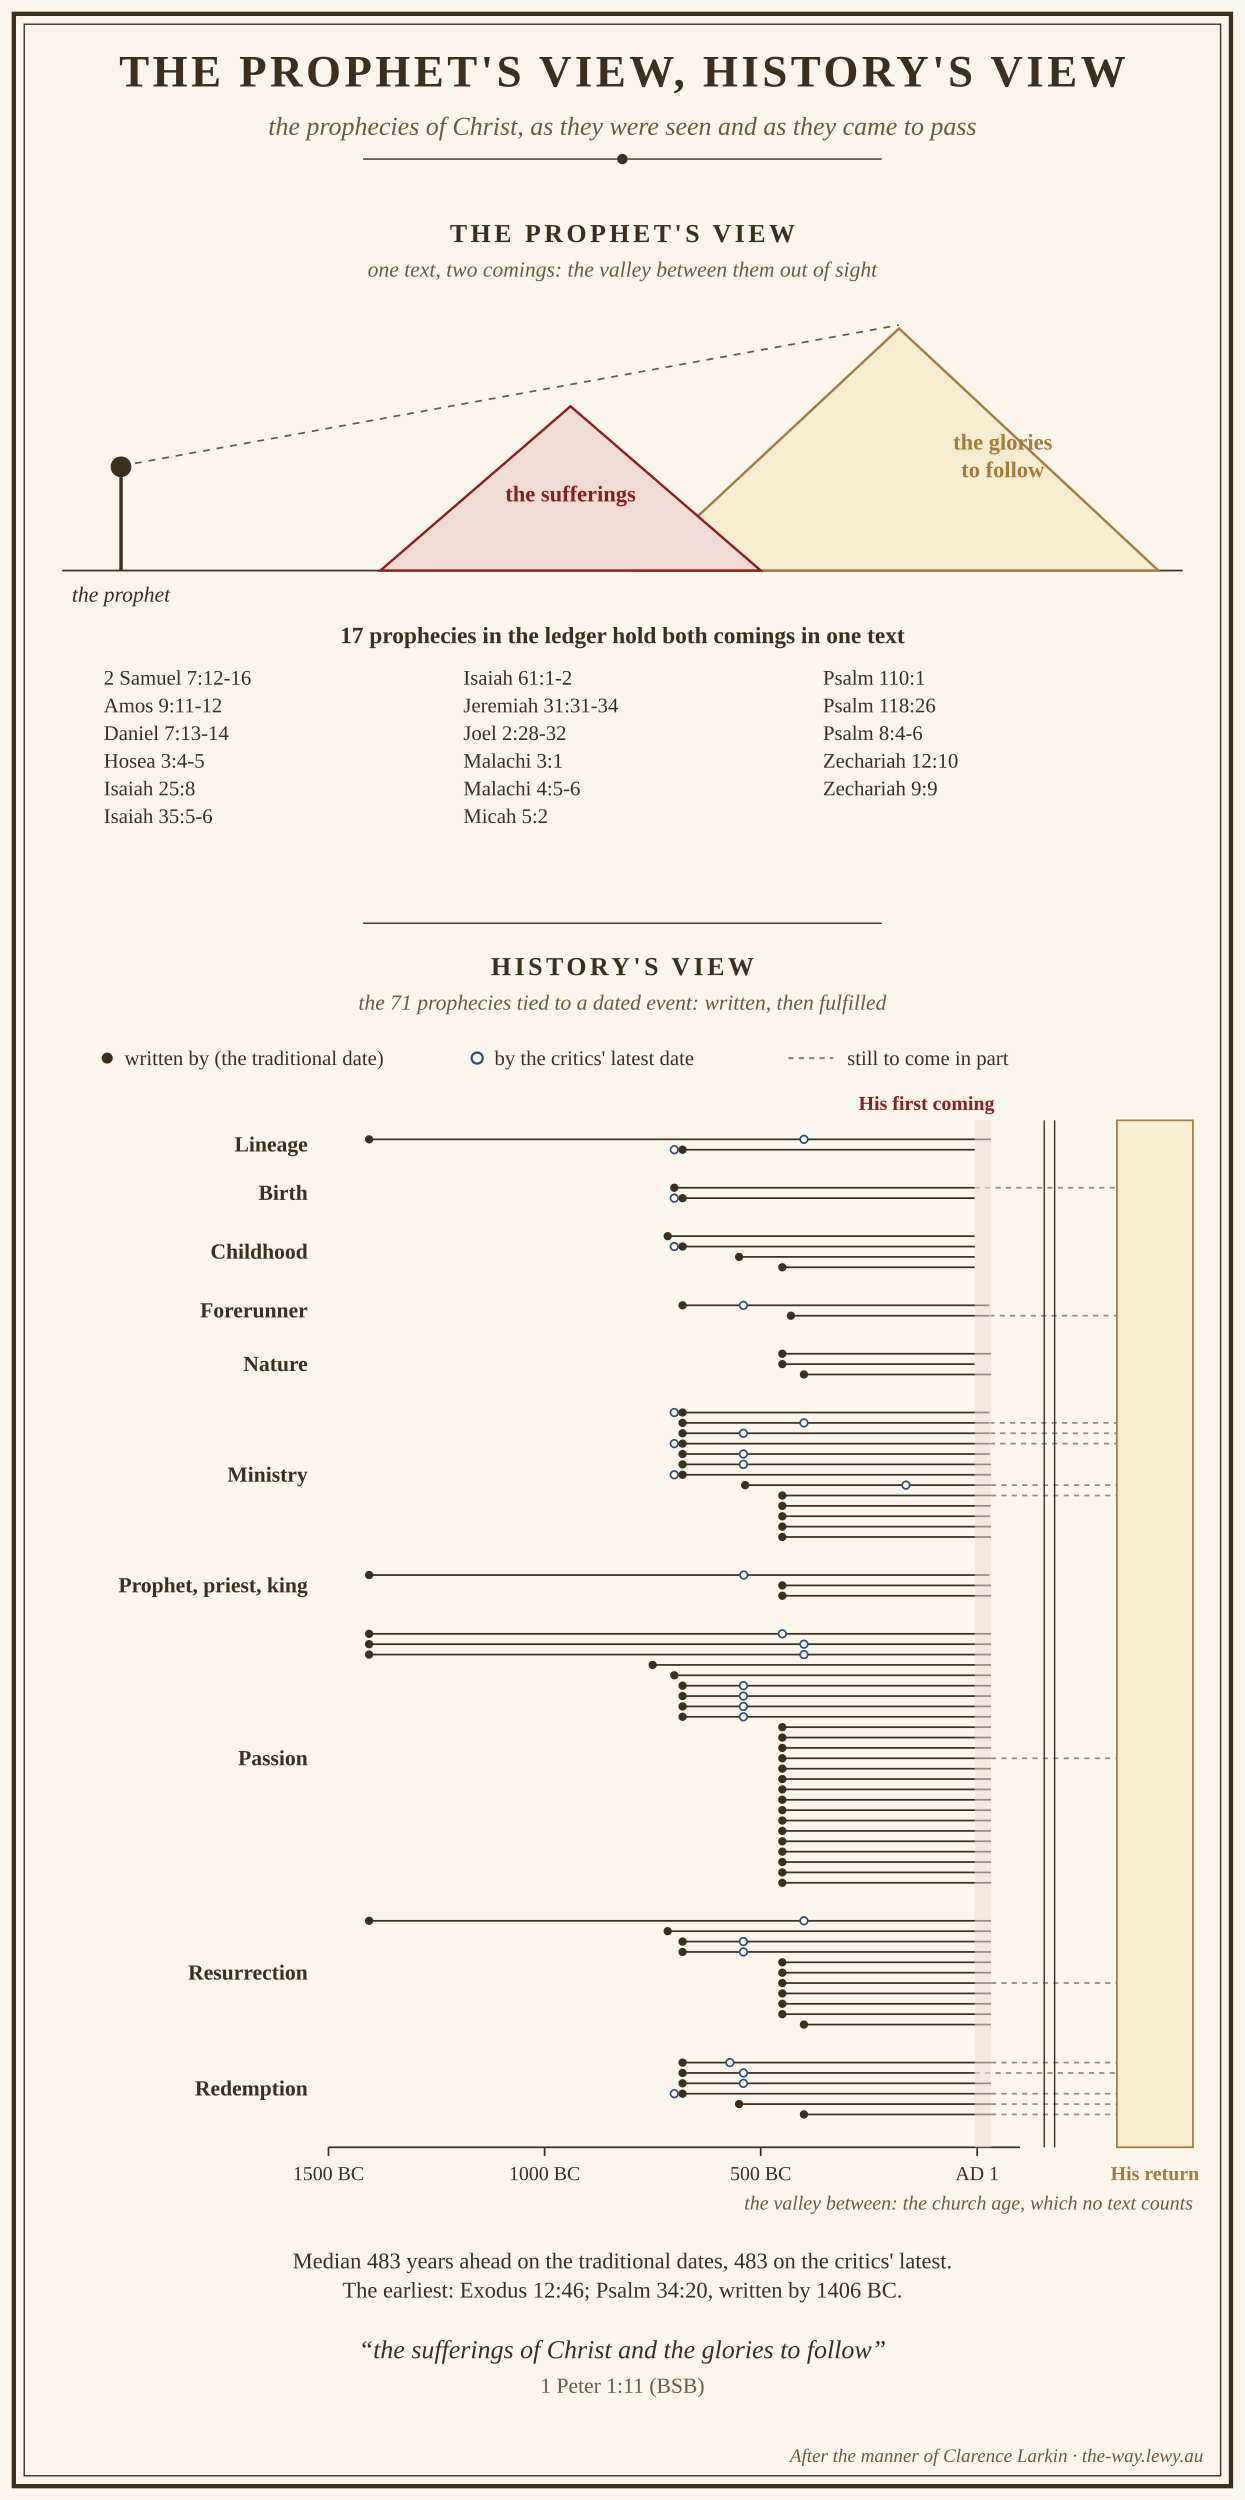
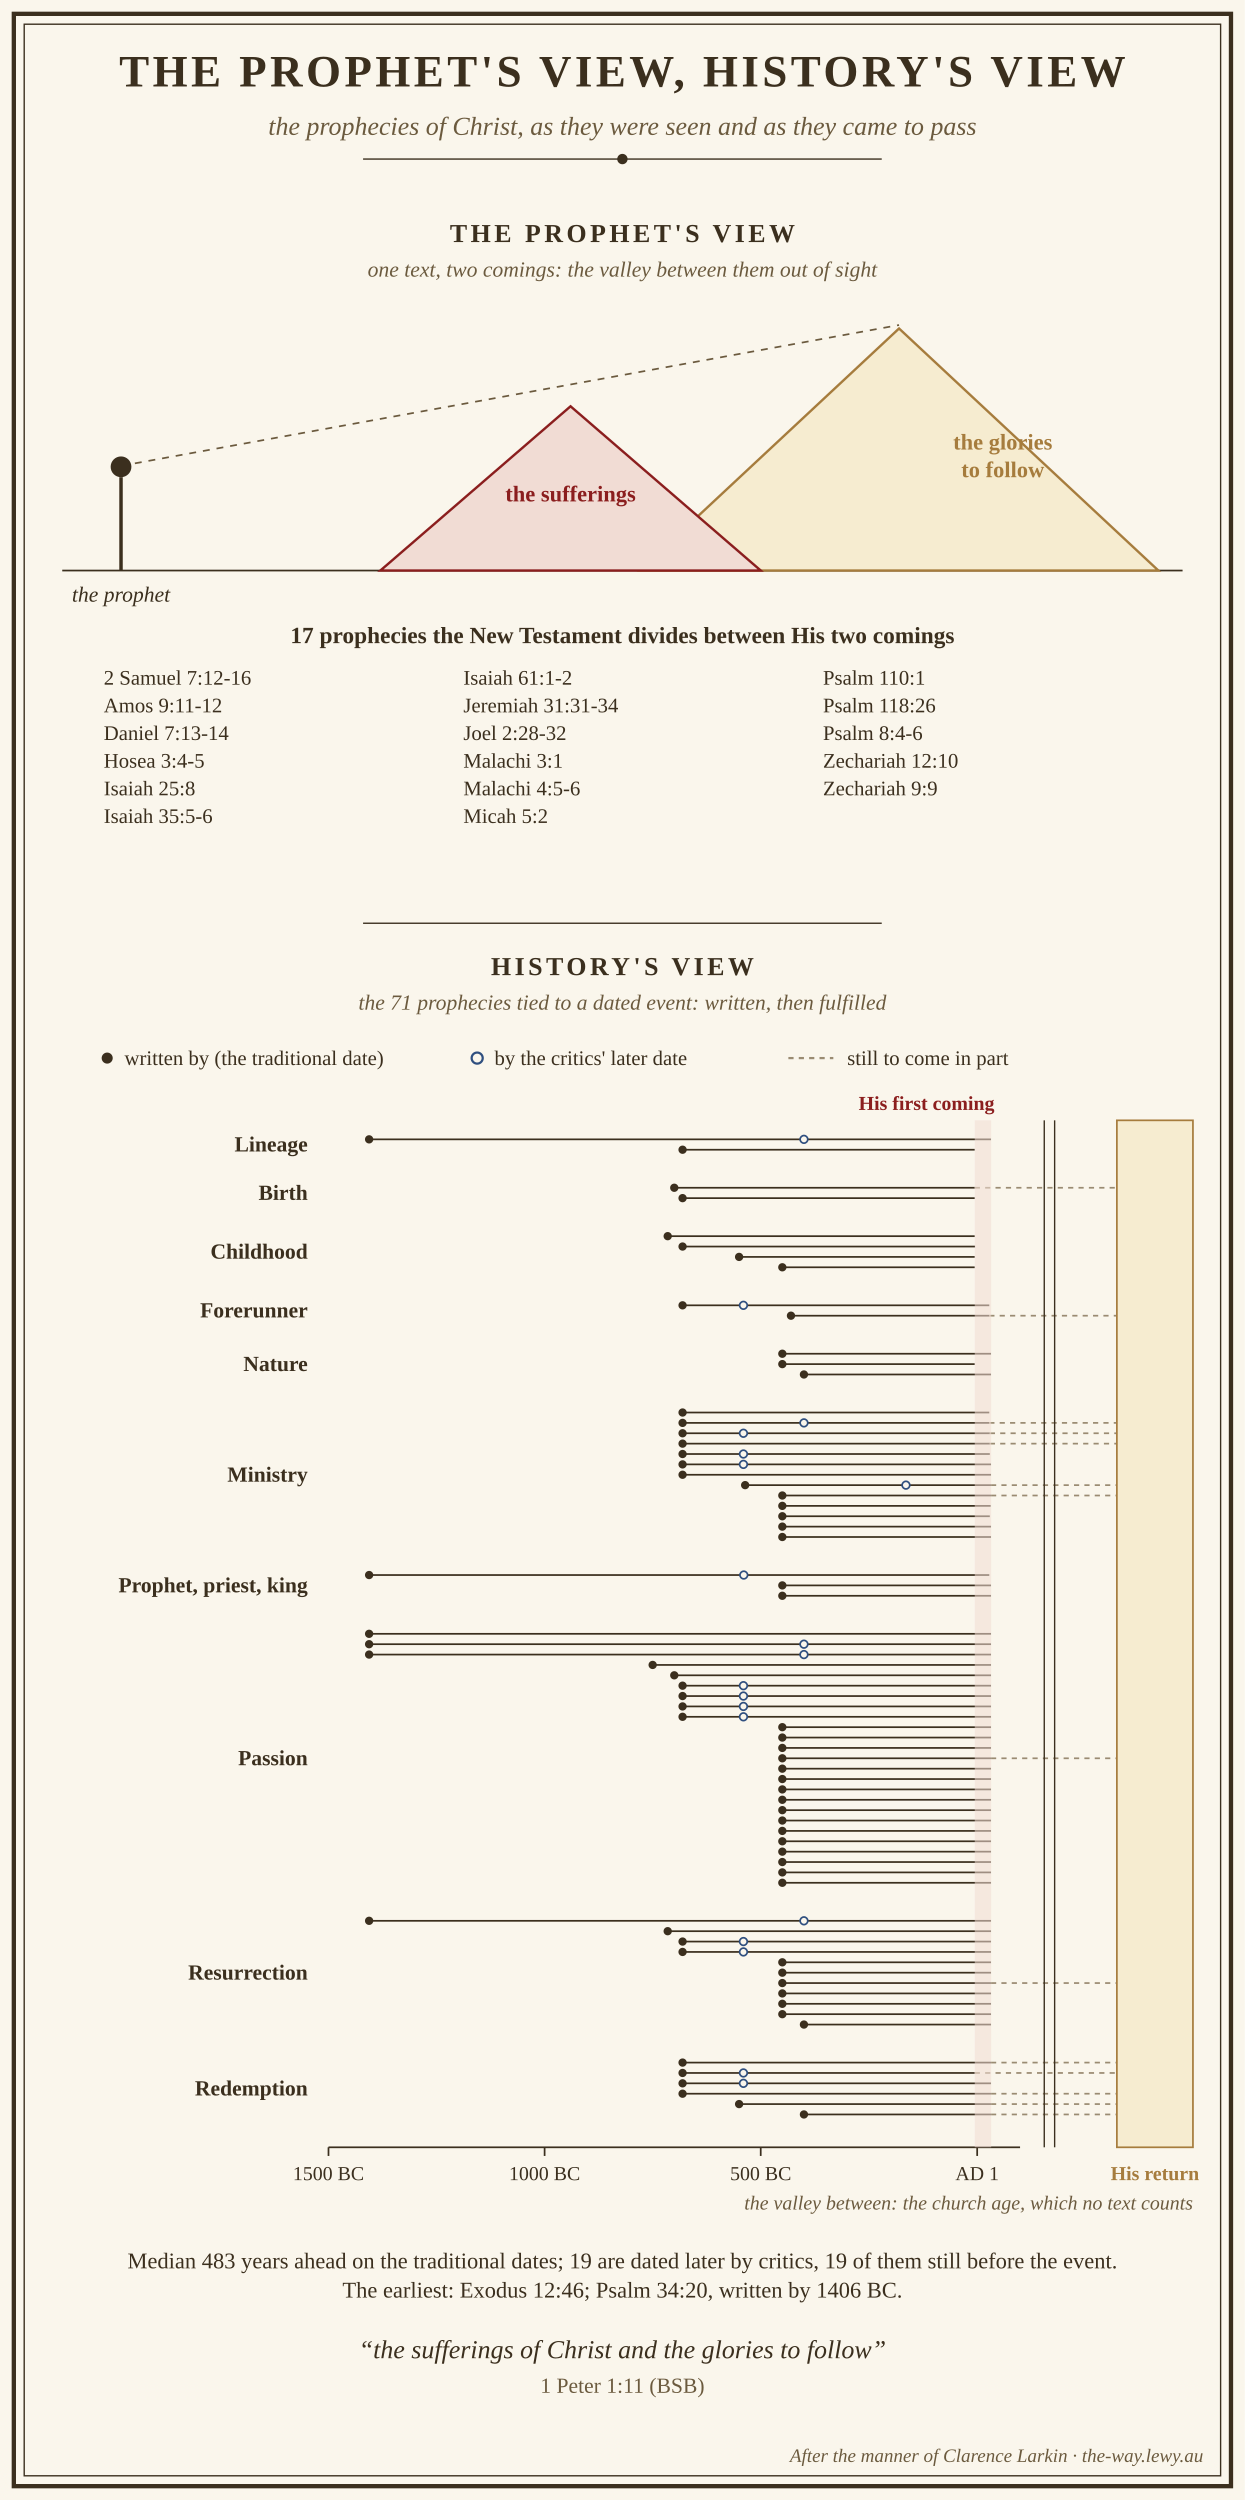
<svg xmlns="http://www.w3.org/2000/svg" viewBox="0 0 720 1446" font-family="Georgia, 'Times New Roman', serif" role="img" aria-labelledby="t d">
  <rect width="720" height="1446" fill="#faf6ec" />
  <rect x="8" y="8" width="704" height="1430" fill="none" stroke="#3b2f1e" stroke-width="2.5" />
  <rect x="14" y="14" width="692" height="1418" fill="none" stroke="#3b2f1e" stroke-width="0.8" />
  <text x="360.0" y="50.0" font-size="26" fill="#3b2f1e" text-anchor="middle" font-weight="bold" letter-spacing="2">THE PROPHET'S VIEW, HISTORY'S VIEW</text>
  <text x="360.0" y="78.0" font-size="15" fill="#6b5a3e" text-anchor="middle" font-style="italic">the prophecies of Christ, as they were seen and as they came to pass</text>
  <path d="M210.0 92 H510.0" stroke="#3b2f1e" stroke-width="0.8" />
  <circle cx="360.0" cy="92" r="3" fill="#3b2f1e" />
  <text x="360.0" y="140.0" font-size="15" fill="#3b2f1e" text-anchor="middle" font-weight="bold" letter-spacing="2">THE PROPHET'S VIEW</text>
  <text x="360.0" y="160.0" font-size="12.5" fill="#6b5a3e" text-anchor="middle" font-style="italic">one text, two comings: the valley between them out of sight</text>
  <path d="M36 330 H684" stroke="#3b2f1e" stroke-width="1" />
  <path d="M370 330 L520 190 L670 330 Z" fill="#f6ecd0" stroke="#a67c3d" stroke-width="1.4" />
  <path d="M220 330 L330 235 L440 330 Z" fill="#f1dcd4" stroke="#8b1e1e" stroke-width="1.4" />
  <circle cx="70" cy="270" r="6" fill="#3b2f1e" />
  <path d="M70 276 V330" stroke="#3b2f1e" stroke-width="2" />
  <path d="M78 268 L520 188" stroke="#6b5a3e" stroke-width="1" stroke-dasharray="4 4" />
  <text x="70.0" y="348.0" font-size="12.5" fill="#3b2f1e" text-anchor="middle" font-style="italic">the prophet</text>
  <text x="330.0" y="290.0" font-size="13" fill="#8b1e1e" text-anchor="middle" font-weight="bold">the sufferings</text>
  <text x="580.0" y="260.0" font-size="13" fill="#a67c3d" text-anchor="middle" font-weight="bold">the glories</text>
  <text x="580.0" y="276.0" font-size="13" fill="#a67c3d" text-anchor="middle" font-weight="bold">to follow</text>
-   <text x="360.0" y="372.0" font-size="13.5" fill="#3b2f1e" text-anchor="middle" font-weight="bold">17 prophecies in the ledger hold both comings in one text</text>
+   <text x="360.0" y="372.0" font-size="13.5" fill="#3b2f1e" text-anchor="middle" font-weight="bold">17 prophecies the New Testament divides between His two comings</text>
  <text x="60.0" y="396.0" font-size="12" fill="#3b2f1e">2 Samuel 7:12-16</text>
  <text x="60.0" y="412.0" font-size="12" fill="#3b2f1e">Amos 9:11-12</text>
  <text x="60.0" y="428.0" font-size="12" fill="#3b2f1e">Daniel 7:13-14</text>
  <text x="60.0" y="444.0" font-size="12" fill="#3b2f1e">Hosea 3:4-5</text>
  <text x="60.0" y="460.0" font-size="12" fill="#3b2f1e">Isaiah 25:8</text>
  <text x="60.0" y="476.0" font-size="12" fill="#3b2f1e">Isaiah 35:5-6</text>
  <text x="268.0" y="396.0" font-size="12" fill="#3b2f1e">Isaiah 61:1-2</text>
  <text x="268.0" y="412.0" font-size="12" fill="#3b2f1e">Jeremiah 31:31-34</text>
  <text x="268.0" y="428.0" font-size="12" fill="#3b2f1e">Joel 2:28-32</text>
  <text x="268.0" y="444.0" font-size="12" fill="#3b2f1e">Malachi 3:1</text>
  <text x="268.0" y="460.0" font-size="12" fill="#3b2f1e">Malachi 4:5-6</text>
  <text x="268.0" y="476.0" font-size="12" fill="#3b2f1e">Micah 5:2</text>
  <text x="476.0" y="396.0" font-size="12" fill="#3b2f1e">Psalm 110:1</text>
  <text x="476.0" y="412.0" font-size="12" fill="#3b2f1e">Psalm 118:26</text>
  <text x="476.0" y="428.0" font-size="12" fill="#3b2f1e">Psalm 8:4-6</text>
  <text x="476.0" y="444.0" font-size="12" fill="#3b2f1e">Zechariah 12:10</text>
  <text x="476.0" y="460.0" font-size="12" fill="#3b2f1e">Zechariah 9:9</text>
  <path d="M210.0 534 H510.0" stroke="#3b2f1e" stroke-width="0.8" />
  <text x="360.0" y="564.0" font-size="15" fill="#3b2f1e" text-anchor="middle" font-weight="bold" letter-spacing="2">HISTORY'S VIEW</text>
  <text x="360.0" y="584.0" font-size="12.5" fill="#6b5a3e" text-anchor="middle" font-style="italic">the 71 prophecies tied to a dated event: written, then fulfilled</text>
  <circle cx="62" cy="612" r="3.2" fill="#3b2f1e" />
  <text x="72.0" y="616.0" font-size="12" fill="#3b2f1e">written by (the traditional date)</text>
  <circle cx="276" cy="612" r="3.2" fill="#faf6ec" stroke="#2f4f7f" stroke-width="1.3" />
-   <text x="286.0" y="616.0" font-size="12" fill="#3b2f1e">by the critics' latest date</text>
+   <text x="286.0" y="616.0" font-size="12" fill="#3b2f1e">by the critics' later date</text>
  <path d="M456 612 H482" stroke="#9a8b72" stroke-width="1.3" stroke-dasharray="3 3" />
  <text x="490.0" y="616.0" font-size="12" fill="#3b2f1e">still to come in part</text>
  <text x="178.0" y="666.0" font-size="12.5" fill="#3b2f1e" text-anchor="end" font-weight="bold">Lineage</text>
  <path d="M213.5 659.0 H573.2" stroke="#3b2f1e" stroke-width="1" />
  <circle cx="465.0" cy="659.0" r="2.2" fill="#faf6ec" stroke="#2f4f7f" stroke-width="1" />
  <circle cx="213.5" cy="659.0" r="2.4" fill="#3b2f1e" />
  <path d="M394.8 665.0 H563.8" stroke="#3b2f1e" stroke-width="1" />
-   <circle cx="390.0" cy="665.0" r="2.2" fill="#faf6ec" stroke="#2f4f7f" stroke-width="1" />
  <circle cx="394.8" cy="665.0" r="2.4" fill="#3b2f1e" />
  <text x="178.0" y="694.0" font-size="12.5" fill="#3b2f1e" text-anchor="end" font-weight="bold">Birth</text>
  <path d="M390.0 687.0 H563.8" stroke="#3b2f1e" stroke-width="1" />
  <path d="M563.8 687.0 H668.0" stroke="#9a8b72" stroke-width="1" stroke-dasharray="3 3" />
  <circle cx="390.0" cy="687.0" r="2.4" fill="#3b2f1e" />
  <path d="M394.8 693.0 H563.8" stroke="#3b2f1e" stroke-width="1" />
-   <circle cx="390.0" cy="693.0" r="2.2" fill="#faf6ec" stroke="#2f4f7f" stroke-width="1" />
  <circle cx="394.8" cy="693.0" r="2.4" fill="#3b2f1e" />
  <text x="178.0" y="728.0" font-size="12.5" fill="#3b2f1e" text-anchor="end" font-weight="bold">Childhood</text>
  <path d="M386.2 715.0 H563.8" stroke="#3b2f1e" stroke-width="1" />
  <circle cx="386.2" cy="715.0" r="2.4" fill="#3b2f1e" />
  <path d="M394.8 721.0 H564.0" stroke="#3b2f1e" stroke-width="1" />
-   <circle cx="390.0" cy="721.0" r="2.2" fill="#faf6ec" stroke="#2f4f7f" stroke-width="1" />
  <circle cx="394.8" cy="721.0" r="2.4" fill="#3b2f1e" />
  <path d="M427.5 727.0 H563.8" stroke="#3b2f1e" stroke-width="1" />
  <circle cx="427.5" cy="727.0" r="2.4" fill="#3b2f1e" />
  <path d="M452.5 733.0 H563.8" stroke="#3b2f1e" stroke-width="1" />
  <circle cx="452.5" cy="733.0" r="2.4" fill="#3b2f1e" />
  <text x="178.0" y="762.0" font-size="12.5" fill="#3b2f1e" text-anchor="end" font-weight="bold">Forerunner</text>
  <path d="M394.8 755.0 H572.2" stroke="#3b2f1e" stroke-width="1" />
  <circle cx="430.0" cy="755.0" r="2.2" fill="#faf6ec" stroke="#2f4f7f" stroke-width="1" />
  <circle cx="394.8" cy="755.0" r="2.4" fill="#3b2f1e" />
  <path d="M457.5 761.0 H572.2" stroke="#3b2f1e" stroke-width="1" />
  <path d="M572.2 761.0 H668.0" stroke="#9a8b72" stroke-width="1" stroke-dasharray="3 3" />
  <circle cx="457.5" cy="761.0" r="2.4" fill="#3b2f1e" />
  <text x="178.0" y="793.0" font-size="12.5" fill="#3b2f1e" text-anchor="end" font-weight="bold">Nature</text>
  <path d="M452.5 783.0 H573.2" stroke="#3b2f1e" stroke-width="1" />
  <circle cx="452.5" cy="783.0" r="2.4" fill="#3b2f1e" />
  <path d="M452.5 789.0 H563.8" stroke="#3b2f1e" stroke-width="1" />
  <circle cx="452.5" cy="789.0" r="2.4" fill="#3b2f1e" />
  <path d="M465.0 795.0 H573.2" stroke="#3b2f1e" stroke-width="1" />
  <circle cx="465.0" cy="795.0" r="2.4" fill="#3b2f1e" />
  <text x="178.0" y="857.0" font-size="12.5" fill="#3b2f1e" text-anchor="end" font-weight="bold">Ministry</text>
  <path d="M394.8 817.0 H572.2" stroke="#3b2f1e" stroke-width="1" />
-   <circle cx="390.0" cy="817.0" r="2.2" fill="#faf6ec" stroke="#2f4f7f" stroke-width="1" />
  <circle cx="394.8" cy="817.0" r="2.4" fill="#3b2f1e" />
  <path d="M394.8 823.0 H572.2" stroke="#3b2f1e" stroke-width="1" />
  <path d="M572.2 823.0 H668.0" stroke="#9a8b72" stroke-width="1" stroke-dasharray="3 3" />
  <circle cx="465.0" cy="823.0" r="2.2" fill="#faf6ec" stroke="#2f4f7f" stroke-width="1" />
  <circle cx="394.8" cy="823.0" r="2.4" fill="#3b2f1e" />
  <path d="M394.8 829.0 H572.5" stroke="#3b2f1e" stroke-width="1" />
  <path d="M572.5 829.0 H668.0" stroke="#9a8b72" stroke-width="1" stroke-dasharray="3 3" />
  <circle cx="430.0" cy="829.0" r="2.2" fill="#faf6ec" stroke="#2f4f7f" stroke-width="1" />
  <circle cx="394.8" cy="829.0" r="2.4" fill="#3b2f1e" />
  <path d="M394.8 835.0 H572.5" stroke="#3b2f1e" stroke-width="1" />
  <path d="M572.5 835.0 H668.0" stroke="#9a8b72" stroke-width="1" stroke-dasharray="3 3" />
-   <circle cx="390.0" cy="835.0" r="2.2" fill="#faf6ec" stroke="#2f4f7f" stroke-width="1" />
  <circle cx="394.8" cy="835.0" r="2.4" fill="#3b2f1e" />
  <path d="M394.8 841.0 H572.5" stroke="#3b2f1e" stroke-width="1" />
  <circle cx="430.0" cy="841.0" r="2.2" fill="#faf6ec" stroke="#2f4f7f" stroke-width="1" />
  <circle cx="394.8" cy="841.0" r="2.4" fill="#3b2f1e" />
  <path d="M394.8 847.0 H573.2" stroke="#3b2f1e" stroke-width="1" />
  <circle cx="430.0" cy="847.0" r="2.2" fill="#faf6ec" stroke="#2f4f7f" stroke-width="1" />
  <circle cx="394.8" cy="847.0" r="2.4" fill="#3b2f1e" />
  <path d="M394.8 853.0 H573.2" stroke="#3b2f1e" stroke-width="1" />
-   <circle cx="390.0" cy="853.0" r="2.2" fill="#faf6ec" stroke="#2f4f7f" stroke-width="1" />
  <circle cx="394.8" cy="853.0" r="2.4" fill="#3b2f1e" />
  <path d="M431.0 859.0 H573.2" stroke="#3b2f1e" stroke-width="1" />
  <path d="M573.2 859.0 H668.0" stroke="#9a8b72" stroke-width="1" stroke-dasharray="3 3" />
  <circle cx="524.0" cy="859.0" r="2.2" fill="#faf6ec" stroke="#2f4f7f" stroke-width="1" />
  <circle cx="431.0" cy="859.0" r="2.4" fill="#3b2f1e" />
  <path d="M452.5 865.0 H573.2" stroke="#3b2f1e" stroke-width="1" />
  <path d="M573.2 865.0 H668.0" stroke="#9a8b72" stroke-width="1" stroke-dasharray="3 3" />
  <circle cx="452.5" cy="865.0" r="2.4" fill="#3b2f1e" />
  <path d="M452.5 871.0 H573.0" stroke="#3b2f1e" stroke-width="1" />
  <circle cx="452.5" cy="871.0" r="2.4" fill="#3b2f1e" />
  <path d="M452.5 877.0 H572.5" stroke="#3b2f1e" stroke-width="1" />
  <circle cx="452.5" cy="877.0" r="2.4" fill="#3b2f1e" />
  <path d="M452.5 883.0 H573.2" stroke="#3b2f1e" stroke-width="1" />
  <circle cx="452.5" cy="883.0" r="2.4" fill="#3b2f1e" />
  <path d="M452.5 889.0 H573.2" stroke="#3b2f1e" stroke-width="1" />
  <circle cx="452.5" cy="889.0" r="2.4" fill="#3b2f1e" />
  <text x="178.0" y="921.0" font-size="12.5" fill="#3b2f1e" text-anchor="end" font-weight="bold">Prophet, priest, king</text>
  <path d="M213.5 911.0 H572.2" stroke="#3b2f1e" stroke-width="1" />
  <circle cx="430.2" cy="911.0" r="2.2" fill="#faf6ec" stroke="#2f4f7f" stroke-width="1" />
  <circle cx="213.5" cy="911.0" r="2.4" fill="#3b2f1e" />
  <path d="M452.5 917.0 H573.2" stroke="#3b2f1e" stroke-width="1" />
  <circle cx="452.5" cy="917.0" r="2.4" fill="#3b2f1e" />
  <path d="M452.5 923.0 H573.2" stroke="#3b2f1e" stroke-width="1" />
  <circle cx="452.5" cy="923.0" r="2.4" fill="#3b2f1e" />
  <text x="178.0" y="1021.0" font-size="12.5" fill="#3b2f1e" text-anchor="end" font-weight="bold">Passion</text>
  <path d="M213.5 945.0 H573.2" stroke="#3b2f1e" stroke-width="1" />
-   <circle cx="452.5" cy="945.0" r="2.2" fill="#faf6ec" stroke="#2f4f7f" stroke-width="1" />
  <circle cx="213.5" cy="945.0" r="2.4" fill="#3b2f1e" />
  <path d="M213.5 951.0 H573.2" stroke="#3b2f1e" stroke-width="1" />
  <circle cx="465.0" cy="951.0" r="2.2" fill="#faf6ec" stroke="#2f4f7f" stroke-width="1" />
  <circle cx="213.5" cy="951.0" r="2.4" fill="#3b2f1e" />
  <path d="M213.5 957.0 H573.2" stroke="#3b2f1e" stroke-width="1" />
  <circle cx="465.0" cy="957.0" r="2.2" fill="#faf6ec" stroke="#2f4f7f" stroke-width="1" />
  <circle cx="213.5" cy="957.0" r="2.4" fill="#3b2f1e" />
  <path d="M377.5 963.0 H573.2" stroke="#3b2f1e" stroke-width="1" />
  <circle cx="377.5" cy="963.0" r="2.4" fill="#3b2f1e" />
  <path d="M390.0 969.0 H573.2" stroke="#3b2f1e" stroke-width="1" />
  <circle cx="390.0" cy="969.0" r="2.4" fill="#3b2f1e" />
  <path d="M394.8 975.0 H573.2" stroke="#3b2f1e" stroke-width="1" />
  <circle cx="430.0" cy="975.0" r="2.2" fill="#faf6ec" stroke="#2f4f7f" stroke-width="1" />
  <circle cx="394.8" cy="975.0" r="2.4" fill="#3b2f1e" />
  <path d="M394.8 981.0 H573.2" stroke="#3b2f1e" stroke-width="1" />
  <circle cx="430.0" cy="981.0" r="2.2" fill="#faf6ec" stroke="#2f4f7f" stroke-width="1" />
  <circle cx="394.8" cy="981.0" r="2.4" fill="#3b2f1e" />
  <path d="M394.8 987.0 H573.2" stroke="#3b2f1e" stroke-width="1" />
  <circle cx="430.0" cy="987.0" r="2.2" fill="#faf6ec" stroke="#2f4f7f" stroke-width="1" />
  <circle cx="394.8" cy="987.0" r="2.4" fill="#3b2f1e" />
  <path d="M394.8 993.0 H573.2" stroke="#3b2f1e" stroke-width="1" />
  <circle cx="430.0" cy="993.0" r="2.2" fill="#faf6ec" stroke="#2f4f7f" stroke-width="1" />
  <circle cx="394.8" cy="993.0" r="2.4" fill="#3b2f1e" />
  <path d="M452.5 999.0 H573.2" stroke="#3b2f1e" stroke-width="1" />
  <circle cx="452.5" cy="999.0" r="2.4" fill="#3b2f1e" />
  <path d="M452.5 1005.0 H573.2" stroke="#3b2f1e" stroke-width="1" />
  <circle cx="452.5" cy="1005.0" r="2.4" fill="#3b2f1e" />
  <path d="M452.5 1011.0 H573.2" stroke="#3b2f1e" stroke-width="1" />
  <circle cx="452.5" cy="1011.0" r="2.4" fill="#3b2f1e" />
  <path d="M452.5 1017.0 H573.2" stroke="#3b2f1e" stroke-width="1" />
  <path d="M573.2 1017.0 H668.0" stroke="#9a8b72" stroke-width="1" stroke-dasharray="3 3" />
  <circle cx="452.5" cy="1017.0" r="2.4" fill="#3b2f1e" />
  <path d="M452.5 1023.0 H573.2" stroke="#3b2f1e" stroke-width="1" />
  <circle cx="452.5" cy="1023.0" r="2.4" fill="#3b2f1e" />
  <path d="M452.5 1029.0 H573.2" stroke="#3b2f1e" stroke-width="1" />
  <circle cx="452.5" cy="1029.0" r="2.4" fill="#3b2f1e" />
  <path d="M452.5 1035.0 H573.2" stroke="#3b2f1e" stroke-width="1" />
  <circle cx="452.5" cy="1035.0" r="2.4" fill="#3b2f1e" />
  <path d="M452.5 1041.0 H573.2" stroke="#3b2f1e" stroke-width="1" />
  <circle cx="452.5" cy="1041.0" r="2.4" fill="#3b2f1e" />
  <path d="M452.5 1047.0 H573.2" stroke="#3b2f1e" stroke-width="1" />
  <circle cx="452.5" cy="1047.0" r="2.4" fill="#3b2f1e" />
  <path d="M452.5 1053.0 H573.2" stroke="#3b2f1e" stroke-width="1" />
  <circle cx="452.5" cy="1053.0" r="2.4" fill="#3b2f1e" />
  <path d="M452.5 1059.0 H573.2" stroke="#3b2f1e" stroke-width="1" />
  <circle cx="452.5" cy="1059.0" r="2.4" fill="#3b2f1e" />
  <path d="M452.5 1065.0 H573.2" stroke="#3b2f1e" stroke-width="1" />
  <circle cx="452.5" cy="1065.0" r="2.4" fill="#3b2f1e" />
  <path d="M452.5 1071.0 H573.2" stroke="#3b2f1e" stroke-width="1" />
  <circle cx="452.5" cy="1071.0" r="2.4" fill="#3b2f1e" />
  <path d="M452.5 1077.0 H573.2" stroke="#3b2f1e" stroke-width="1" />
  <circle cx="452.5" cy="1077.0" r="2.4" fill="#3b2f1e" />
  <path d="M452.5 1083.0 H573.2" stroke="#3b2f1e" stroke-width="1" />
  <circle cx="452.5" cy="1083.0" r="2.4" fill="#3b2f1e" />
  <path d="M452.5 1089.0 H573.2" stroke="#3b2f1e" stroke-width="1" />
  <circle cx="452.5" cy="1089.0" r="2.4" fill="#3b2f1e" />
  <text x="178.0" y="1145.0" font-size="12.5" fill="#3b2f1e" text-anchor="end" font-weight="bold">Resurrection</text>
  <path d="M213.5 1111.0 H573.2" stroke="#3b2f1e" stroke-width="1" />
  <circle cx="465.0" cy="1111.0" r="2.2" fill="#faf6ec" stroke="#2f4f7f" stroke-width="1" />
  <circle cx="213.5" cy="1111.0" r="2.4" fill="#3b2f1e" />
  <path d="M386.2 1117.0 H573.2" stroke="#3b2f1e" stroke-width="1" />
  <circle cx="386.2" cy="1117.0" r="2.4" fill="#3b2f1e" />
  <path d="M394.8 1123.0 H573.2" stroke="#3b2f1e" stroke-width="1" />
  <circle cx="430.0" cy="1123.0" r="2.2" fill="#faf6ec" stroke="#2f4f7f" stroke-width="1" />
  <circle cx="394.8" cy="1123.0" r="2.4" fill="#3b2f1e" />
  <path d="M394.8 1129.0 H573.2" stroke="#3b2f1e" stroke-width="1" />
  <circle cx="430.0" cy="1129.0" r="2.2" fill="#faf6ec" stroke="#2f4f7f" stroke-width="1" />
  <circle cx="394.8" cy="1129.0" r="2.4" fill="#3b2f1e" />
  <path d="M452.5 1135.0 H573.2" stroke="#3b2f1e" stroke-width="1" />
  <circle cx="452.5" cy="1135.0" r="2.4" fill="#3b2f1e" />
  <path d="M452.5 1141.0 H573.2" stroke="#3b2f1e" stroke-width="1" />
  <circle cx="452.5" cy="1141.0" r="2.4" fill="#3b2f1e" />
  <path d="M452.5 1147.0 H573.2" stroke="#3b2f1e" stroke-width="1" />
  <path d="M573.2 1147.0 H668.0" stroke="#9a8b72" stroke-width="1" stroke-dasharray="3 3" />
  <circle cx="452.5" cy="1147.0" r="2.4" fill="#3b2f1e" />
  <path d="M452.5 1153.0 H573.2" stroke="#3b2f1e" stroke-width="1" />
  <circle cx="452.5" cy="1153.0" r="2.4" fill="#3b2f1e" />
  <path d="M452.5 1159.0 H573.2" stroke="#3b2f1e" stroke-width="1" />
  <circle cx="452.5" cy="1159.0" r="2.4" fill="#3b2f1e" />
  <path d="M452.5 1165.0 H573.2" stroke="#3b2f1e" stroke-width="1" />
  <circle cx="452.5" cy="1165.0" r="2.4" fill="#3b2f1e" />
  <path d="M465.0 1171.0 H573.2" stroke="#3b2f1e" stroke-width="1" />
  <circle cx="465.0" cy="1171.0" r="2.4" fill="#3b2f1e" />
  <text x="178.0" y="1212.0" font-size="12.5" fill="#3b2f1e" text-anchor="end" font-weight="bold">Redemption</text>
  <path d="M394.8 1193.0 H573.2" stroke="#3b2f1e" stroke-width="1" />
  <path d="M573.2 1193.0 H668.0" stroke="#9a8b72" stroke-width="1" stroke-dasharray="3 3" />
-   <circle cx="422.2" cy="1193.0" r="2.2" fill="#faf6ec" stroke="#2f4f7f" stroke-width="1" />
  <circle cx="394.8" cy="1193.0" r="2.4" fill="#3b2f1e" />
  <path d="M394.8 1199.0 H563.8" stroke="#3b2f1e" stroke-width="1" />
  <path d="M563.8 1199.0 H668.0" stroke="#9a8b72" stroke-width="1" stroke-dasharray="3 3" />
  <circle cx="430.0" cy="1199.0" r="2.2" fill="#faf6ec" stroke="#2f4f7f" stroke-width="1" />
  <circle cx="394.8" cy="1199.0" r="2.4" fill="#3b2f1e" />
  <path d="M394.8 1205.0 H573.2" stroke="#3b2f1e" stroke-width="1" />
  <circle cx="430.0" cy="1205.0" r="2.2" fill="#faf6ec" stroke="#2f4f7f" stroke-width="1" />
  <circle cx="394.8" cy="1205.0" r="2.4" fill="#3b2f1e" />
  <path d="M394.8 1211.0 H573.2" stroke="#3b2f1e" stroke-width="1" />
  <path d="M573.2 1211.0 H668.0" stroke="#9a8b72" stroke-width="1" stroke-dasharray="3 3" />
-   <circle cx="390.0" cy="1211.0" r="2.2" fill="#faf6ec" stroke="#2f4f7f" stroke-width="1" />
  <circle cx="394.8" cy="1211.0" r="2.4" fill="#3b2f1e" />
  <path d="M427.5 1217.0 H573.2" stroke="#3b2f1e" stroke-width="1" />
  <path d="M573.2 1217.0 H668.0" stroke="#9a8b72" stroke-width="1" stroke-dasharray="3 3" />
  <circle cx="427.5" cy="1217.0" r="2.4" fill="#3b2f1e" />
  <path d="M465.0 1223.0 H573.2" stroke="#3b2f1e" stroke-width="1" />
  <path d="M573.2 1223.0 H668.0" stroke="#9a8b72" stroke-width="1" stroke-dasharray="3 3" />
  <circle cx="465.0" cy="1223.0" r="2.4" fill="#3b2f1e" />
  <path d="M190 1242 H590" stroke="#3b2f1e" stroke-width="1" />
  <path d="M190.0 1242 V1247" stroke="#3b2f1e" />
  <text x="190.0" y="1261.0" font-size="11.5" fill="#3b2f1e" text-anchor="middle">1500 BC</text>
  <path d="M315.0 1242 V1247" stroke="#3b2f1e" />
  <text x="315.0" y="1261.0" font-size="11.5" fill="#3b2f1e" text-anchor="middle">1000 BC</text>
  <path d="M440.0 1242 V1247" stroke="#3b2f1e" />
  <text x="440.0" y="1261.0" font-size="11.5" fill="#3b2f1e" text-anchor="middle">500 BC</text>
  <path d="M565.2 1242 V1247" stroke="#3b2f1e" />
  <text x="565.2" y="1261.0" font-size="11.5" fill="#3b2f1e" text-anchor="middle">AD 1</text>
  <rect x="563.8" y="648" width="9.5" height="594" fill="#f1dcd4" opacity="0.55" />
  <text x="575.2" y="642.0" font-size="11.5" fill="#8b1e1e" text-anchor="end" font-weight="bold">His first coming</text>
  <path d="M604 648 V1242" stroke="#3b2f1e" stroke-width="0.8" />
  <path d="M610 648 V1242" stroke="#3b2f1e" stroke-width="0.8" />
  <rect x="646" y="648" width="44" height="594" fill="#f6ecd0" stroke="#a67c3d" stroke-width="1" />
  <text x="668.0" y="1261.0" font-size="11.5" fill="#a67c3d" text-anchor="middle" font-weight="bold">His return</text>
  <text x="690.0" y="1278.0" font-size="11.5" fill="#6b5a3e" text-anchor="end" font-style="italic">the valley between: the church age, which no text counts</text>
-   <text x="360.0" y="1312.0" font-size="13" fill="#3b2f1e" text-anchor="middle">Median 483 years ahead on the traditional dates, 483 on the critics' latest.</text>
+   <text x="360.0" y="1312.0" font-size="13" fill="#3b2f1e" text-anchor="middle">Median 483 years ahead on the traditional dates; 19 are dated later by critics, 19 of them still before the event.</text>
  <text x="360.0" y="1328.9" font-size="13" fill="#3b2f1e" text-anchor="middle">The earliest: Exodus 12:46; Psalm 34:20, written by 1406 BC.</text>
  <text x="360.0" y="1364.0" font-size="15" fill="#3b2f1e" text-anchor="middle" font-style="italic">“the sufferings of Christ and the glories to follow”</text>
  <text x="360.0" y="1384.0" font-size="12.5" fill="#6b5a3e" text-anchor="middle">1 Peter 1:11 (BSB)</text>
  <text x="696.0" y="1424.0" font-size="11" fill="#6b5a3e" text-anchor="end" font-style="italic">After the manner of Clarence Larkin · the-way.lewy.au</text>
</svg>
